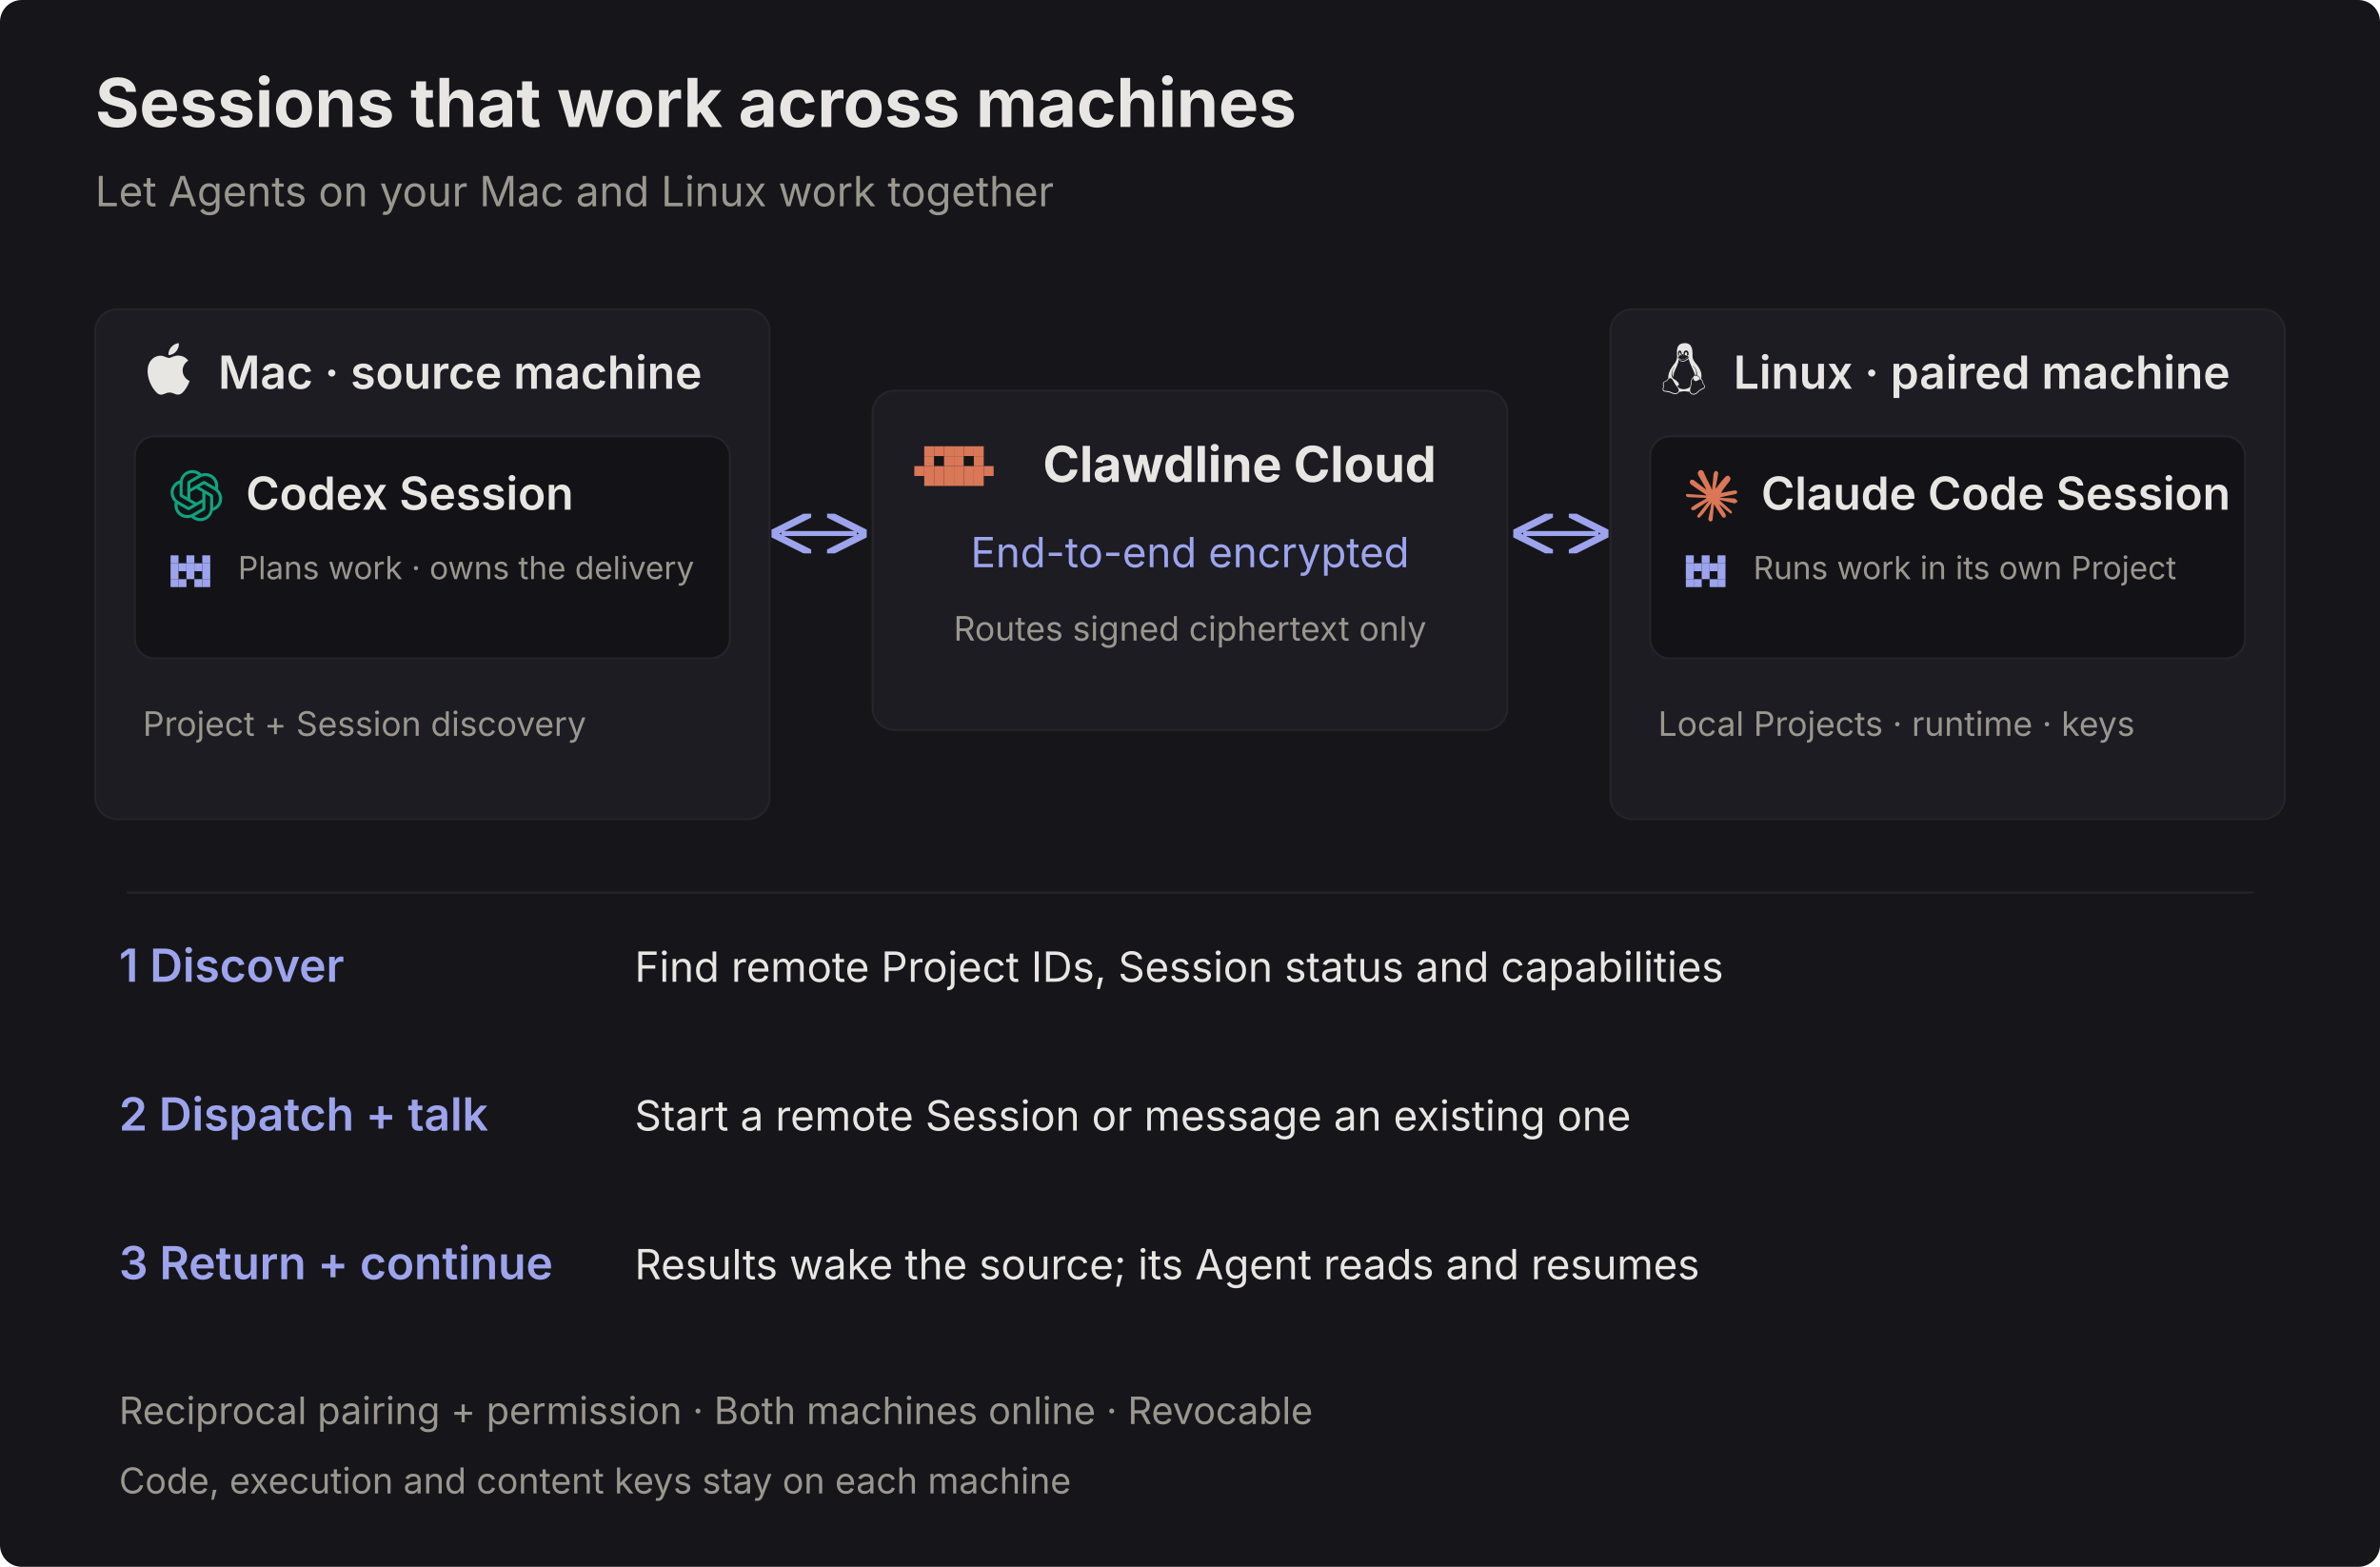
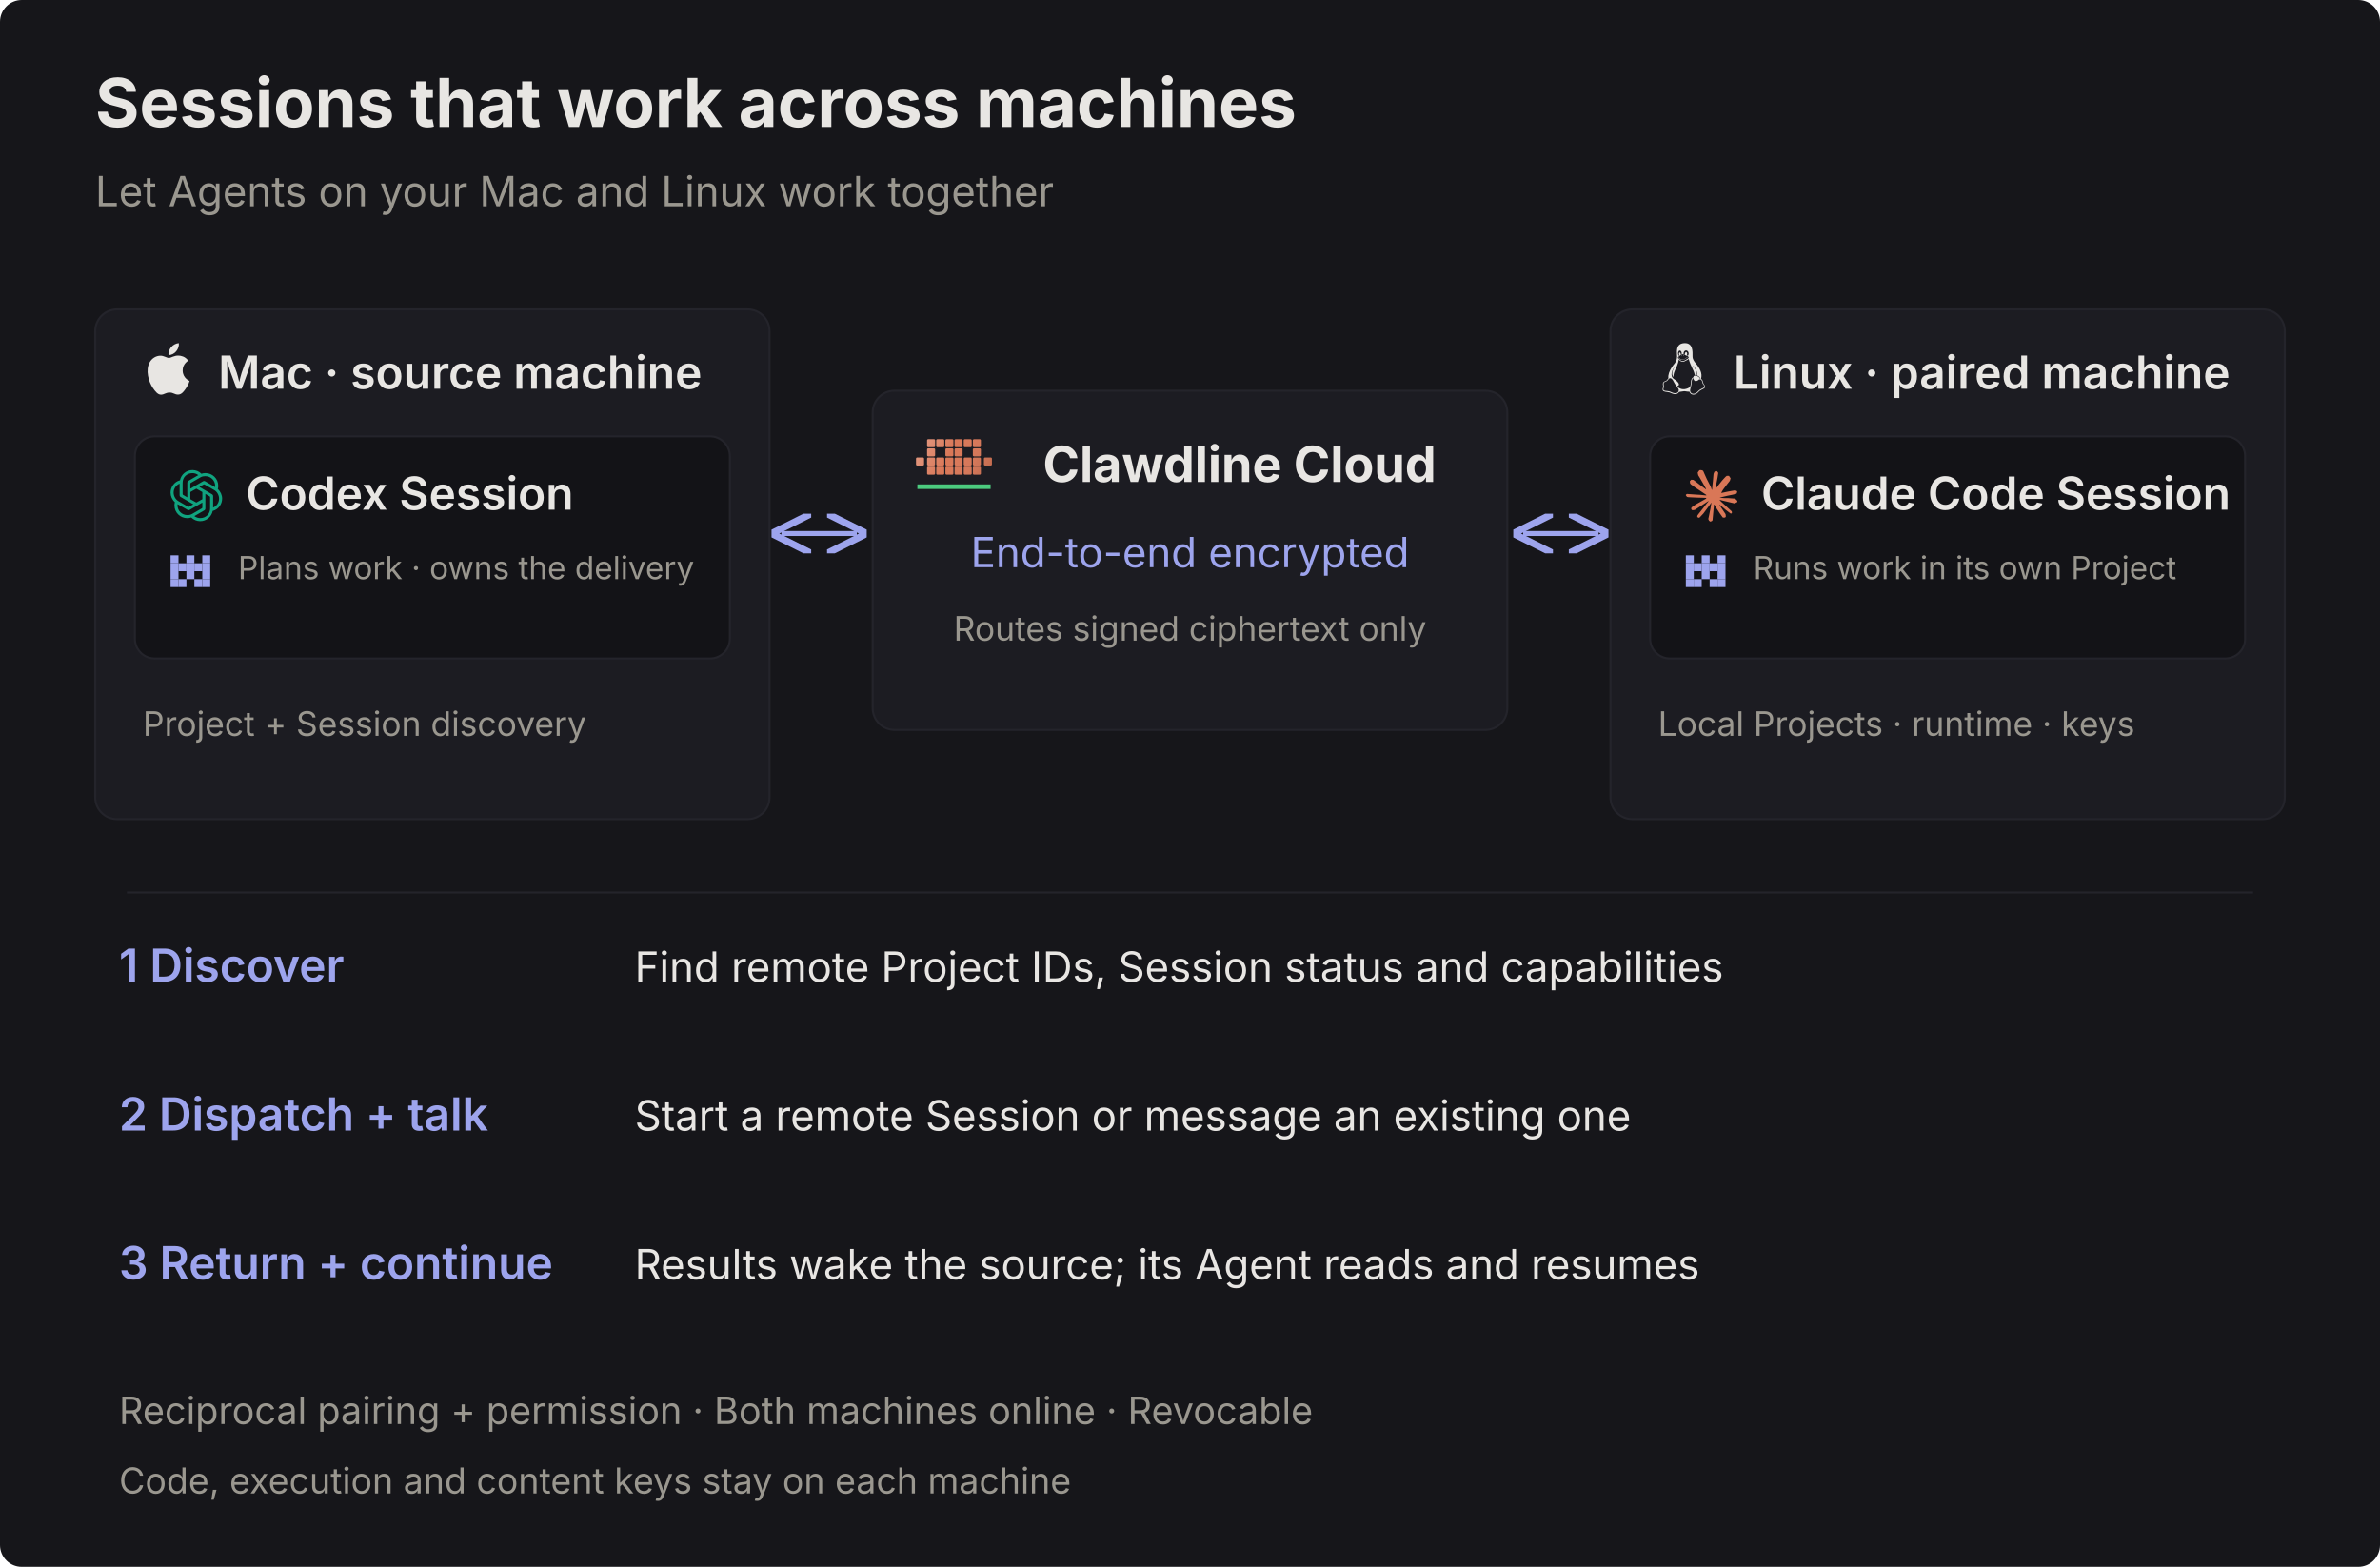
<svg xmlns="http://www.w3.org/2000/svg" width="1200" height="790" viewBox="0 0 1200 790" role="img" aria-labelledby="title desc">
  <defs>
    <marker id="arrow" markerWidth="8" markerHeight="8" refX="6" refY="4" orient="auto-start-reverse">
      <path d="M0 0L8 4L0 8" fill="none" stroke="#9da4ed" stroke-width="1.4" />
    </marker>
  </defs>
  <rect width="1200" height="790" rx="11" fill="#16161a" />
  <g font-family="system-ui, -apple-system, sans-serif">
    <text x="48" y="64" font-size="34" fill="#e8e6e3" font-weight="700" text-anchor="start">Sessions that work across machines</text>
    <text x="48" y="104" font-size="21" fill="#9a978f" font-weight="400" text-anchor="start">Let Agents on your Mac and Linux work together</text>
    <rect x="48" y="156" width="340" height="257" rx="11" fill="#1c1c22" stroke="#24242b" />
    <text x="110" y="196" font-size="23" fill="#e8e6e3" font-weight="600" text-anchor="start">Mac · source machine</text>
    <rect x="68" y="220" width="300" height="112" rx="10" fill="#131317" stroke="#24242b" />
    <text x="124" y="257" font-size="23" fill="#e8e6e3" font-weight="600" text-anchor="start">Codex Session</text>
    <text x="120" y="292" font-size="16" fill="#9a978f" font-weight="400" text-anchor="start">Plans work · owns the delivery</text>
    <text x="72" y="371" font-size="17" fill="#9a978f" font-weight="400" text-anchor="start">Project + Session discovery</text>
    <rect x="812" y="156" width="340" height="257" rx="11" fill="#1c1c22" stroke="#24242b" />
    <text x="874" y="196" font-size="23" fill="#e8e6e3" font-weight="600" text-anchor="start">Linux · paired machine</text>
    <rect x="832" y="220" width="300" height="112" rx="10" fill="#131317" stroke="#24242b" />
    <text x="888" y="257" font-size="23" fill="#e8e6e3" font-weight="600" text-anchor="start">Claude Code Session</text>
    <text x="884" y="292" font-size="16" fill="#9a978f" font-weight="400" text-anchor="start">Runs work in its own Project</text>
    <text x="836" y="371" font-size="17" fill="#9a978f" font-weight="400" text-anchor="start">Local Projects · runtime · keys</text>
    <rect x="440" y="197" width="320" height="171" rx="11" fill="#1c1c22" stroke="#24242b" />
    <text x="625" y="243" font-size="25" fill="#e8e6e3" font-weight="650" text-anchor="middle">Clawdline Cloud</text>
    <text x="600" y="286" font-size="21" fill="#9da4ed" font-weight="400" text-anchor="middle">End-to-end encrypted</text>
    <text x="600" y="323" font-size="17" fill="#9a978f" font-weight="400" text-anchor="middle">Routes signed ciphertext only</text>
    <path d="M394 269H432" stroke="#9da4ed" stroke-width="2.5" marker-start="url(#arrow)" marker-end="url(#arrow)" />
    <path d="M768 269H806" stroke="#9da4ed" stroke-width="2.5" marker-start="url(#arrow)" marker-end="url(#arrow)" />
    <path d="M64 450H1136" stroke="#24242b" />
    <text x="60" y="495" font-size="23" fill="#9da4ed" font-weight="600" text-anchor="start">1  Discover</text>
    <text x="320" y="495" font-size="21" fill="#e8e6e3" font-weight="400" text-anchor="start">Find remote Project IDs, Session status and capabilities</text>
    <text x="60" y="570" font-size="23" fill="#9da4ed" font-weight="600" text-anchor="start">2  Dispatch + talk</text>
    <text x="320" y="570" font-size="21" fill="#e8e6e3" font-weight="400" text-anchor="start">Start a remote Session or message an existing one</text>
    <text x="60" y="645" font-size="23" fill="#9da4ed" font-weight="600" text-anchor="start">3  Return + continue</text>
    <text x="320" y="645" font-size="21" fill="#e8e6e3" font-weight="400" text-anchor="start">Results wake the source; its Agent reads and resumes</text>
    <text x="60" y="718" font-size="19" fill="#9a978f" font-weight="400" text-anchor="start">Reciprocal pairing + permission · Both machines online · Revocable</text>
    <text x="60" y="753" font-size="18" fill="#9a978f" font-weight="400" text-anchor="start">Code, execution and content keys stay on each machine</text>
-     <rect x="466" y="225" width="5" height="5" fill="#d97757" />
-     <rect x="471" y="225" width="5" height="5" fill="#d97757" />
-     <rect x="476" y="225" width="5" height="5" fill="#d97757" />
-     <rect x="481" y="225" width="5" height="5" fill="#d97757" />
-     <rect x="486" y="225" width="5" height="5" fill="#d97757" />
-     <rect x="491" y="225" width="5" height="5" fill="#d97757" />
-     <rect x="466" y="230" width="5" height="5" fill="#d97757" />
-     <rect x="471" y="230" width="5" height="5" fill="#141416" />
-     <rect x="476" y="230" width="5" height="5" fill="#d97757" />
-     <rect x="481" y="230" width="5" height="5" fill="#d97757" />
-     <rect x="486" y="230" width="5" height="5" fill="#141416" />
-     <rect x="491" y="230" width="5" height="5" fill="#d97757" />
-     <rect x="461" y="235" width="5" height="5" fill="#d97757" />
-     <rect x="466" y="235" width="5" height="5" fill="#d97757" />
-     <rect x="471" y="235" width="5" height="5" fill="#d97757" />
-     <rect x="476" y="235" width="5" height="5" fill="#d97757" />
-     <rect x="481" y="235" width="5" height="5" fill="#d97757" />
-     <rect x="486" y="235" width="5" height="5" fill="#d97757" />
-     <rect x="491" y="235" width="5" height="5" fill="#d97757" />
-     <rect x="496" y="235" width="5" height="5" fill="#d97757" />
-     <rect x="466" y="240" width="5" height="5" fill="#d97757" />
-     <rect x="471" y="240" width="5" height="5" fill="#d97757" />
-     <rect x="476" y="240" width="5" height="5" fill="#d97757" />
-     <rect x="481" y="240" width="5" height="5" fill="#d97757" />
-     <rect x="486" y="240" width="5" height="5" fill="#d97757" />
-     <rect x="491" y="240" width="5" height="5" fill="#d97757" />
+     <svg x="461" y="220" width="40" height="27.5" viewBox="16 54 208 143">
+       <defs>
+         <linearGradient id="selected-soft" x1="24" y1="60" x2="216" y2="156" gradientUnits="userSpaceOnUse">
+           <stop stop-color="white" stop-opacity=".28" />
+           <stop offset=".45" stop-color="white" stop-opacity="0" />
+           <stop offset="1" stop-color="black" stop-opacity=".12" />
+         </linearGradient>
+       </defs>
+       <g data-role="mascot">
+         <g data-role="tile">
+           <rect x="49.5" y="61.5" width="21" height="21" rx="3" fill="#d97757" />
+           <rect x="49.5" y="61.5" width="21" height="21" rx="3" fill="url(#selected-soft)" />
+         </g>
+         <g data-role="tile">
+           <rect x="73.5" y="61.5" width="21" height="21" rx="3" fill="#d97757" />
+           <rect x="73.5" y="61.5" width="21" height="21" rx="3" fill="url(#selected-soft)" />
+         </g>
+         <g data-role="tile">
+           <rect x="97.5" y="61.5" width="21" height="21" rx="3" fill="#d97757" />
+           <rect x="97.5" y="61.5" width="21" height="21" rx="3" fill="url(#selected-soft)" />
+         </g>
+         <g data-role="tile">
+           <rect x="121.5" y="61.5" width="21" height="21" rx="3" fill="#d97757" />
+           <rect x="121.5" y="61.5" width="21" height="21" rx="3" fill="url(#selected-soft)" />
+         </g>
+         <g data-role="tile">
+           <rect x="145.5" y="61.5" width="21" height="21" rx="3" fill="#d97757" />
+           <rect x="145.5" y="61.5" width="21" height="21" rx="3" fill="url(#selected-soft)" />
+         </g>
+         <g data-role="tile">
+           <rect x="169.5" y="61.5" width="21" height="21" rx="3" fill="#d97757" />
+           <rect x="169.5" y="61.5" width="21" height="21" rx="3" fill="url(#selected-soft)" />
+         </g>
+         <g data-role="tile">
+           <rect x="49.5" y="85.5" width="21" height="21" rx="3" fill="#d97757" />
+           <rect x="49.5" y="85.5" width="21" height="21" rx="3" fill="url(#selected-soft)" />
+         </g>
+         <g data-role="tile">
+           <rect x="97.5" y="85.5" width="21" height="21" rx="3" fill="#d97757" />
+           <rect x="97.5" y="85.5" width="21" height="21" rx="3" fill="url(#selected-soft)" />
+         </g>
+         <g data-role="tile">
+           <rect x="121.5" y="85.5" width="21" height="21" rx="3" fill="#d97757" />
+           <rect x="121.5" y="85.5" width="21" height="21" rx="3" fill="url(#selected-soft)" />
+         </g>
+         <g data-role="tile">
+           <rect x="169.5" y="85.5" width="21" height="21" rx="3" fill="#d97757" />
+           <rect x="169.5" y="85.5" width="21" height="21" rx="3" fill="url(#selected-soft)" />
+         </g>
+         <g data-role="tile">
+           <rect x="49.5" y="109.5" width="21" height="21" rx="3" fill="#d97757" />
+           <rect x="49.5" y="109.5" width="21" height="21" rx="3" fill="url(#selected-soft)" />
+         </g>
+         <g data-role="tile">
+           <rect x="73.5" y="109.5" width="21" height="21" rx="3" fill="#d97757" />
+           <rect x="73.5" y="109.5" width="21" height="21" rx="3" fill="url(#selected-soft)" />
+         </g>
+         <g data-role="tile">
+           <rect x="97.5" y="109.5" width="21" height="21" rx="3" fill="#d97757" />
+           <rect x="97.5" y="109.5" width="21" height="21" rx="3" fill="url(#selected-soft)" />
+         </g>
+         <g data-role="tile">
+           <rect x="121.5" y="109.5" width="21" height="21" rx="3" fill="#d97757" />
+           <rect x="121.5" y="109.5" width="21" height="21" rx="3" fill="url(#selected-soft)" />
+         </g>
+         <g data-role="tile">
+           <rect x="145.5" y="109.5" width="21" height="21" rx="3" fill="#d97757" />
+           <rect x="145.5" y="109.5" width="21" height="21" rx="3" fill="url(#selected-soft)" />
+         </g>
+         <g data-role="tile">
+           <rect x="169.5" y="109.5" width="21" height="21" rx="3" fill="#d97757" />
+           <rect x="169.5" y="109.5" width="21" height="21" rx="3" fill="url(#selected-soft)" />
+         </g>
+         <g data-role="tile">
+           <rect x="49.5" y="133.5" width="21" height="21" rx="3" fill="#d97757" />
+           <rect x="49.5" y="133.5" width="21" height="21" rx="3" fill="url(#selected-soft)" />
+         </g>
+         <g data-role="tile">
+           <rect x="73.5" y="133.5" width="21" height="21" rx="3" fill="#d97757" />
+           <rect x="73.5" y="133.5" width="21" height="21" rx="3" fill="url(#selected-soft)" />
+         </g>
+         <g data-role="tile">
+           <rect x="97.5" y="133.5" width="21" height="21" rx="3" fill="#d97757" />
+           <rect x="97.5" y="133.5" width="21" height="21" rx="3" fill="url(#selected-soft)" />
+         </g>
+         <g data-role="tile">
+           <rect x="121.5" y="133.5" width="21" height="21" rx="3" fill="#d97757" />
+           <rect x="121.5" y="133.5" width="21" height="21" rx="3" fill="url(#selected-soft)" />
+         </g>
+         <g data-role="tile">
+           <rect x="145.5" y="133.5" width="21" height="21" rx="3" fill="#d97757" />
+           <rect x="145.5" y="133.5" width="21" height="21" rx="3" fill="url(#selected-soft)" />
+         </g>
+         <g data-role="tile">
+           <rect x="169.5" y="133.5" width="21" height="21" rx="3" fill="#d97757" />
+           <rect x="169.5" y="133.5" width="21" height="21" rx="3" fill="url(#selected-soft)" />
+         </g>
+         <g data-role="tile">
+           <rect x="20.5" y="109.5" width="21" height="21" rx="3" fill="#d97757" />
+           <rect x="20.5" y="109.5" width="21" height="21" rx="3" fill="url(#selected-soft)" />
+         </g>
+         <g data-role="tile">
+           <rect x="198.5" y="109.5" width="21" height="21" rx="3" fill="#d97757" />
+           <rect x="198.5" y="109.5" width="21" height="21" rx="3" fill="url(#selected-soft)" />
+         </g>
+       </g>
+       <rect data-role="unchanged-line" x="24" y="180" width="192" height="12" fill="#4ccb7f" />
+     </svg>
    <svg x="72" y="173" width="26" height="26" viewBox="0 0 24 24" aria-hidden="true">
      <path fill="#e8e6e3" fill-rule="evenodd" d="M12.152 6.896c-.948 0-2.415-1.078-3.96-1.04-2.04.027-3.91 1.183-4.961 3.014-2.117 3.675-.546 9.103 1.519 12.09 1.013 1.454 2.208 3.09 3.792 3.039 1.52-.065 2.09-.987 3.935-.987 1.831 0 2.35.987 3.96.948 1.637-.026 2.676-1.48 3.676-2.948 1.156-1.688 1.636-3.325 1.662-3.415-.039-.013-3.182-1.221-3.22-4.857-.026-3.04 2.48-4.494 2.597-4.559-1.429-2.09-3.623-2.324-4.39-2.376-2-.156-3.675 1.09-4.61 1.09zM15.53 3.83c.843-1.012 1.4-2.427 1.245-3.83-1.207.052-2.662.805-3.532 1.818-.78.896-1.454 2.338-1.273 3.714 1.338.104 2.715-.688 3.559-1.701" />
    </svg>
    <svg x="86" y="237" width="26" height="26" viewBox="0 0 24 24" aria-hidden="true">
      <path fill="#10A37F" fill-rule="evenodd" d="M9.205 8.658v-2.26c0-.19.072-.333.238-.428l4.543-2.616c.619-.357 1.356-.523 2.117-.523 2.854 0 4.662 2.212 4.662 4.566 0 .167 0 .357-.024.547l-4.71-2.759a.797.797 0 00-.856 0l-5.97 3.473zm10.609 8.8V12.06c0-.333-.143-.57-.429-.737l-5.97-3.473 1.95-1.118a.433.433 0 01.476 0l4.543 2.617c1.309.76 2.189 2.378 2.189 3.948 0 1.808-1.07 3.473-2.76 4.163zM7.802 12.703l-1.95-1.142c-.167-.095-.239-.238-.239-.428V5.899c0-2.545 1.95-4.472 4.591-4.472 1 0 1.927.333 2.712.928L8.23 5.067c-.285.166-.428.404-.428.737v6.898zM12 15.128l-2.795-1.57v-3.33L12 8.658l2.795 1.57v3.33L12 15.128zm1.796 7.23c-1 0-1.927-.332-2.712-.927l4.686-2.712c.285-.166.428-.404.428-.737v-6.898l1.974 1.142c.167.095.238.238.238.428v5.233c0 2.545-1.974 4.472-4.614 4.472zm-5.637-5.303l-4.544-2.617c-1.308-.761-2.188-2.378-2.188-3.948A4.482 4.482 0 014.21 6.327v5.423c0 .333.143.571.428.738l5.947 3.449-1.95 1.118a.432.432 0 01-.476 0zm-.262 3.9c-2.688 0-4.662-2.021-4.662-4.519 0-.19.024-.38.047-.57l4.686 2.71c.286.167.571.167.856 0l5.97-3.448v2.26c0 .19-.07.333-.237.428l-4.543 2.616c-.619.357-1.356.523-2.117.523zm5.899 2.83a5.947 5.947 0 005.827-4.756C22.287 18.339 24 15.84 24 13.296c0-1.665-.713-3.282-1.998-4.448.119-.5.19-.999.19-1.498 0-3.401-2.759-5.947-5.946-5.947-.642 0-1.26.095-1.88.31A5.962 5.962 0 0010.205 0a5.947 5.947 0 00-5.827 4.757C1.713 5.447 0 7.945 0 10.49c0 1.666.713 3.283 1.998 4.448-.119.5-.19 1-.19 1.499 0 3.401 2.759 5.946 5.946 5.946.642 0 1.26-.095 1.88-.309a5.96 5.96 0 004.162 1.713z" />
    </svg>
    <rect x="86" y="280" width="4" height="4" fill="#9da4ed" />
    <rect x="94" y="280" width="4" height="4" fill="#9da4ed" />
    <rect x="102" y="280" width="4" height="4" fill="#9da4ed" />
    <rect x="86" y="284" width="4" height="4" fill="#9da4ed" />
    <rect x="90" y="284" width="4" height="4" fill="#9da4ed" />
    <rect x="94" y="284" width="4" height="4" fill="#9da4ed" />
    <rect x="98" y="284" width="4" height="4" fill="#9da4ed" />
    <rect x="102" y="284" width="4" height="4" fill="#9da4ed" />
    <rect x="86" y="288" width="4" height="4" fill="#9da4ed" />
    <rect x="94" y="288" width="4" height="4" fill="#9da4ed" />
    <rect x="102" y="288" width="4" height="4" fill="#9da4ed" />
    <rect x="86" y="292" width="4" height="4" fill="#9da4ed" />
    <rect x="90" y="292" width="4" height="4" fill="#9da4ed" />
    <rect x="98" y="292" width="4" height="4" fill="#9da4ed" />
    <rect x="102" y="292" width="4" height="4" fill="#9da4ed" />
    <svg x="836" y="173" width="26" height="26" viewBox="0 0 24 24" aria-hidden="true">
      <path fill="#e8e6e3" fill-rule="evenodd" d="M12.504 0c-.155 0-.315.008-.48.021-4.226.333-3.105 4.807-3.17 6.298-.076 1.092-.3 1.953-1.05 3.02-.885 1.051-2.127 2.75-2.716 4.521-.278.832-.41 1.684-.287 2.489a.424.424 0 00-.11.135c-.26.268-.45.6-.663.839-.199.199-.485.267-.797.4-.313.136-.658.269-.864.68-.09.189-.136.394-.132.602 0 .199.027.4.055.536.058.399.116.728.04.97-.249.68-.28 1.145-.106 1.484.174.334.535.47.94.601.81.2 1.91.135 2.774.6.926.466 1.866.67 2.616.47.526-.116.97-.464 1.208-.946.587-.003 1.23-.269 2.26-.334.699-.058 1.574.267 2.577.2.025.134.063.198.114.333l.003.003c.391.778 1.113 1.132 1.884 1.071.771-.06 1.592-.536 2.257-1.306.631-.765 1.683-1.084 2.378-1.503.348-.199.629-.469.649-.853.023-.4-.2-.811-.714-1.376v-.097l-.003-.003c-.17-.2-.25-.535-.338-.926-.085-.401-.182-.786-.492-1.046h-.003c-.059-.054-.123-.067-.188-.135a.357.357 0 00-.19-.064c.431-1.278.264-2.55-.173-3.694-.533-1.41-1.465-2.638-2.175-3.483-.796-1.005-1.576-1.957-1.56-3.368.026-2.152.236-6.133-3.544-6.139zm.529 3.405h.013c.213 0 .396.062.584.198.19.135.33.332.438.533.105.259.158.459.166.724 0-.02.006-.04.006-.06v.105a.086.086 0 01-.004-.021l-.004-.024a1.807 1.807 0 01-.15.706.953.953 0 01-.213.335.71.71 0 00-.088-.042c-.104-.045-.198-.064-.284-.133a1.312 1.312 0 00-.22-.066c.05-.06.146-.133.183-.198.053-.128.082-.264.088-.402v-.02a1.21 1.21 0 00-.061-.4c-.045-.134-.101-.2-.183-.333-.084-.066-.167-.132-.267-.132h-.016c-.093 0-.176.03-.262.132a.8.8 0 00-.205.334 1.18 1.18 0 00-.09.4v.019c.002.089.008.179.02.267-.193-.067-.438-.135-.607-.202a1.635 1.635 0 01-.018-.2v-.02a1.772 1.772 0 01.15-.768c.082-.22.232-.406.43-.533a.985.985 0 01.594-.2zm-2.962.059h.036c.142 0 .27.048.399.135.146.129.264.288.344.465.09.199.14.4.153.667v.004c.007.134.006.2-.002.266v.08c-.03.007-.056.018-.083.024-.152.055-.274.135-.393.2.012-.09.013-.18.003-.267v-.015c-.012-.133-.04-.2-.082-.333a.613.613 0 00-.166-.267.248.248 0 00-.183-.064h-.021c-.071.006-.13.04-.186.132a.552.552 0 00-.12.27.944.944 0 00-.023.33v.015c.012.135.037.2.08.334.046.134.098.2.166.268.01.009.02.018.034.024-.07.057-.117.07-.176.136a.304.304 0 01-.131.068 2.62 2.62 0 01-.275-.402 1.772 1.772 0 01-.155-.667 1.759 1.759 0 01.08-.668 1.43 1.43 0 01.283-.535c.128-.133.26-.2.418-.2zm1.37 1.706c.332 0 .733.065 1.216.399.293.2.523.269 1.052.468h.003c.255.136.405.266.478.399v-.131a.571.571 0 01.016.47c-.123.31-.516.643-1.063.842v.002c-.268.135-.501.333-.775.465-.276.135-.588.292-1.012.267a1.139 1.139 0 01-.448-.067 3.566 3.566 0 01-.322-.198c-.195-.135-.363-.332-.612-.465v-.005h-.005c-.4-.246-.616-.512-.686-.71-.07-.268-.005-.47.193-.6.224-.135.38-.271.483-.336.104-.074.143-.102.176-.131h.002v-.003c.169-.202.436-.47.839-.601.139-.036.294-.065.466-.065zm2.8 2.142c.358 1.417 1.196 3.475 1.735 4.473.286.534.855 1.659 1.102 3.024.156-.005.33.018.513.064.646-1.671-.546-3.467-1.089-3.966-.22-.2-.232-.335-.123-.335.59.534 1.365 1.572 1.646 2.757.13.535.16 1.104.021 1.67.067.028.135.06.205.067 1.032.534 1.413.938 1.23 1.537v-.043c-.06-.003-.12 0-.18 0h-.016c.151-.467-.182-.825-1.065-1.224-.915-.4-1.646-.336-1.77.465-.008.043-.013.066-.018.135-.068.023-.139.053-.209.064-.43.268-.662.669-.793 1.187-.13.533-.17 1.156-.205 1.869v.003c-.02.334-.17.838-.319 1.35-1.5 1.072-3.58 1.538-5.348.334a2.645 2.645 0 00-.402-.533 1.45 1.45 0 00-.275-.333c.182 0 .338-.03.465-.067a.615.615 0 00.314-.334c.108-.267 0-.697-.345-1.163-.345-.467-.931-.995-1.788-1.521-.63-.4-.986-.87-1.15-1.396-.165-.534-.143-1.085-.015-1.645.245-1.07.873-2.11 1.274-2.763.107-.065.037.135-.408.974-.396.751-1.14 2.497-.122 3.854a8.123 8.123 0 01.647-2.876c.564-1.278 1.743-3.504 1.836-5.268.048.036.217.135.289.202.218.133.38.333.59.465.21.201.477.335.876.335.039.003.075.006.11.006.412 0 .73-.134.997-.268.29-.134.52-.334.74-.4h.005c.467-.135.835-.402 1.044-.7zm2.185 8.958c.037.6.343 1.245.882 1.377.588.134 1.434-.333 1.791-.765l.211-.01c.315-.007.577.01.847.268l.003.003c.208.199.305.53.391.876.085.4.154.78.409 1.066.486.527.645.906.636 1.14l.003-.007v.018l-.003-.012c-.015.262-.185.396-.498.595-.63.401-1.746.712-2.457 1.57-.618.737-1.37 1.14-2.036 1.191-.664.053-1.237-.2-1.574-.898l-.005-.003c-.21-.4-.12-1.025.056-1.69.176-.668.428-1.344.463-1.897.037-.714.076-1.335.195-1.814.12-.465.308-.797.641-.984l.045-.022zm-10.814.049h.01c.053 0 .105.005.157.014.376.055.706.333 1.023.752l.91 1.664.003.003c.243.533.754 1.064 1.189 1.637.434.598.77 1.131.729 1.57v.006c-.057.744-.48 1.148-1.125 1.294-.645.135-1.52.002-2.395-.464-.968-.536-2.118-.469-2.857-.602-.369-.066-.61-.2-.723-.4-.11-.2-.113-.602.123-1.23v-.004l.002-.003c.117-.334.03-.752-.027-1.118-.055-.401-.083-.71.043-.94.16-.334.396-.4.69-.533.294-.135.64-.202.915-.47h.002v-.002c.256-.268.445-.601.668-.838.19-.201.38-.336.663-.336zm7.159-9.074c-.435.201-.945.535-1.488.535-.542 0-.97-.267-1.28-.466-.154-.134-.28-.268-.373-.335-.164-.134-.144-.333-.074-.333.109.016.129.134.199.2.096.066.215.2.36.333.292.2.68.467 1.167.467.485 0 1.053-.267 1.398-.466.195-.135.445-.334.648-.467.156-.136.149-.267.279-.267.128.016.034.134-.147.332a8.097 8.097 0 01-.69.468zm-1.082-1.583V5.64c-.006-.02.013-.042.029-.05.074-.043.18-.027.26.004.063 0 .16.067.15.135-.006.049-.085.066-.135.066-.055 0-.092-.043-.141-.068-.052-.018-.146-.008-.163-.065zm-.551 0c-.02.058-.113.049-.166.066-.047.025-.086.068-.14.068-.05 0-.13-.02-.136-.068-.01-.066.088-.133.15-.133.08-.031.184-.047.259-.005.019.009.036.03.03.05v.02h.003z" />
    </svg>
    <svg x="850" y="237" width="26" height="26" viewBox="0 0 24 24" aria-hidden="true">
      <path fill="#D97757" fill-rule="evenodd" d="M4.709 15.955l4.72-2.647.08-.23-.08-.128H9.2l-.79-.048-2.698-.073-2.339-.097-2.266-.122-.571-.121L0 11.784l.055-.352.48-.321.686.06 1.52.103 2.278.158 1.652.097 2.449.255h.389l.055-.157-.134-.098-.103-.097-2.358-1.596-2.552-1.688-1.336-.972-.724-.491-.364-.462-.158-1.008.656-.722.881.06.225.061.893.686 1.908 1.476 2.491 1.833.365.304.145-.103.019-.073-.164-.274-1.355-2.446-1.446-2.49-.644-1.032-.17-.619a2.97 2.97 0 01-.104-.729L6.283.134 6.696 0l.996.134.42.364.62 1.414 1.002 2.229 1.555 3.03.456.898.243.832.091.255h.158V9.01l.128-1.706.237-2.095.23-2.695.08-.76.376-.91.747-.492.584.28.48.685-.067.444-.286 1.851-.559 2.903-.364 1.942h.212l.243-.242.985-1.306 1.652-2.064.73-.82.85-.904.547-.431h1.033l.76 1.129-.34 1.166-1.064 1.347-.881 1.142-1.264 1.7-.79 1.36.073.11.188-.02 2.856-.606 1.543-.28 1.841-.315.833.388.091.395-.328.807-1.969.486-2.309.462-3.439.813-.042.03.049.061 1.549.146.662.036h1.622l3.02.225.79.522.474.638-.079.485-1.215.62-1.64-.389-3.829-.91-1.312-.329h-.182v.11l1.093 1.068 2.006 1.81 2.509 2.33.127.578-.322.455-.34-.049-2.205-1.657-.851-.747-1.926-1.62h-.128v.17l.444.649 2.345 3.521.122 1.08-.17.353-.608.213-.668-.122-1.374-1.925-1.415-2.167-1.143-1.943-.14.08-.674 7.254-.316.37-.729.28-.607-.461-.322-.747.322-1.476.389-1.924.315-1.53.286-1.9.17-.632-.012-.042-.14.018-1.434 1.967-2.18 2.945-1.726 1.845-.414.164-.717-.37.067-.662.401-.589 2.388-3.036 1.44-1.882.93-1.086-.006-.158h-.055L4.132 18.56l-1.13.146-.487-.456.061-.746.231-.243 1.908-1.312-.006.006z" />
    </svg>
    <rect x="850" y="280" width="4" height="4" fill="#9da4ed" />
    <rect x="858" y="280" width="4" height="4" fill="#9da4ed" />
    <rect x="866" y="280" width="4" height="4" fill="#9da4ed" />
    <rect x="850" y="284" width="4" height="4" fill="#9da4ed" />
    <rect x="854" y="284" width="4" height="4" fill="#9da4ed" />
    <rect x="858" y="284" width="4" height="4" fill="#9da4ed" />
    <rect x="862" y="284" width="4" height="4" fill="#9da4ed" />
    <rect x="866" y="284" width="4" height="4" fill="#9da4ed" />
    <rect x="850" y="288" width="4" height="4" fill="#9da4ed" />
    <rect x="858" y="288" width="4" height="4" fill="#9da4ed" />
    <rect x="866" y="288" width="4" height="4" fill="#9da4ed" />
    <rect x="850" y="292" width="4" height="4" fill="#9da4ed" />
    <rect x="854" y="292" width="4" height="4" fill="#9da4ed" />
    <rect x="862" y="292" width="4" height="4" fill="#9da4ed" />
    <rect x="866" y="292" width="4" height="4" fill="#9da4ed" />
  </g>
</svg>
